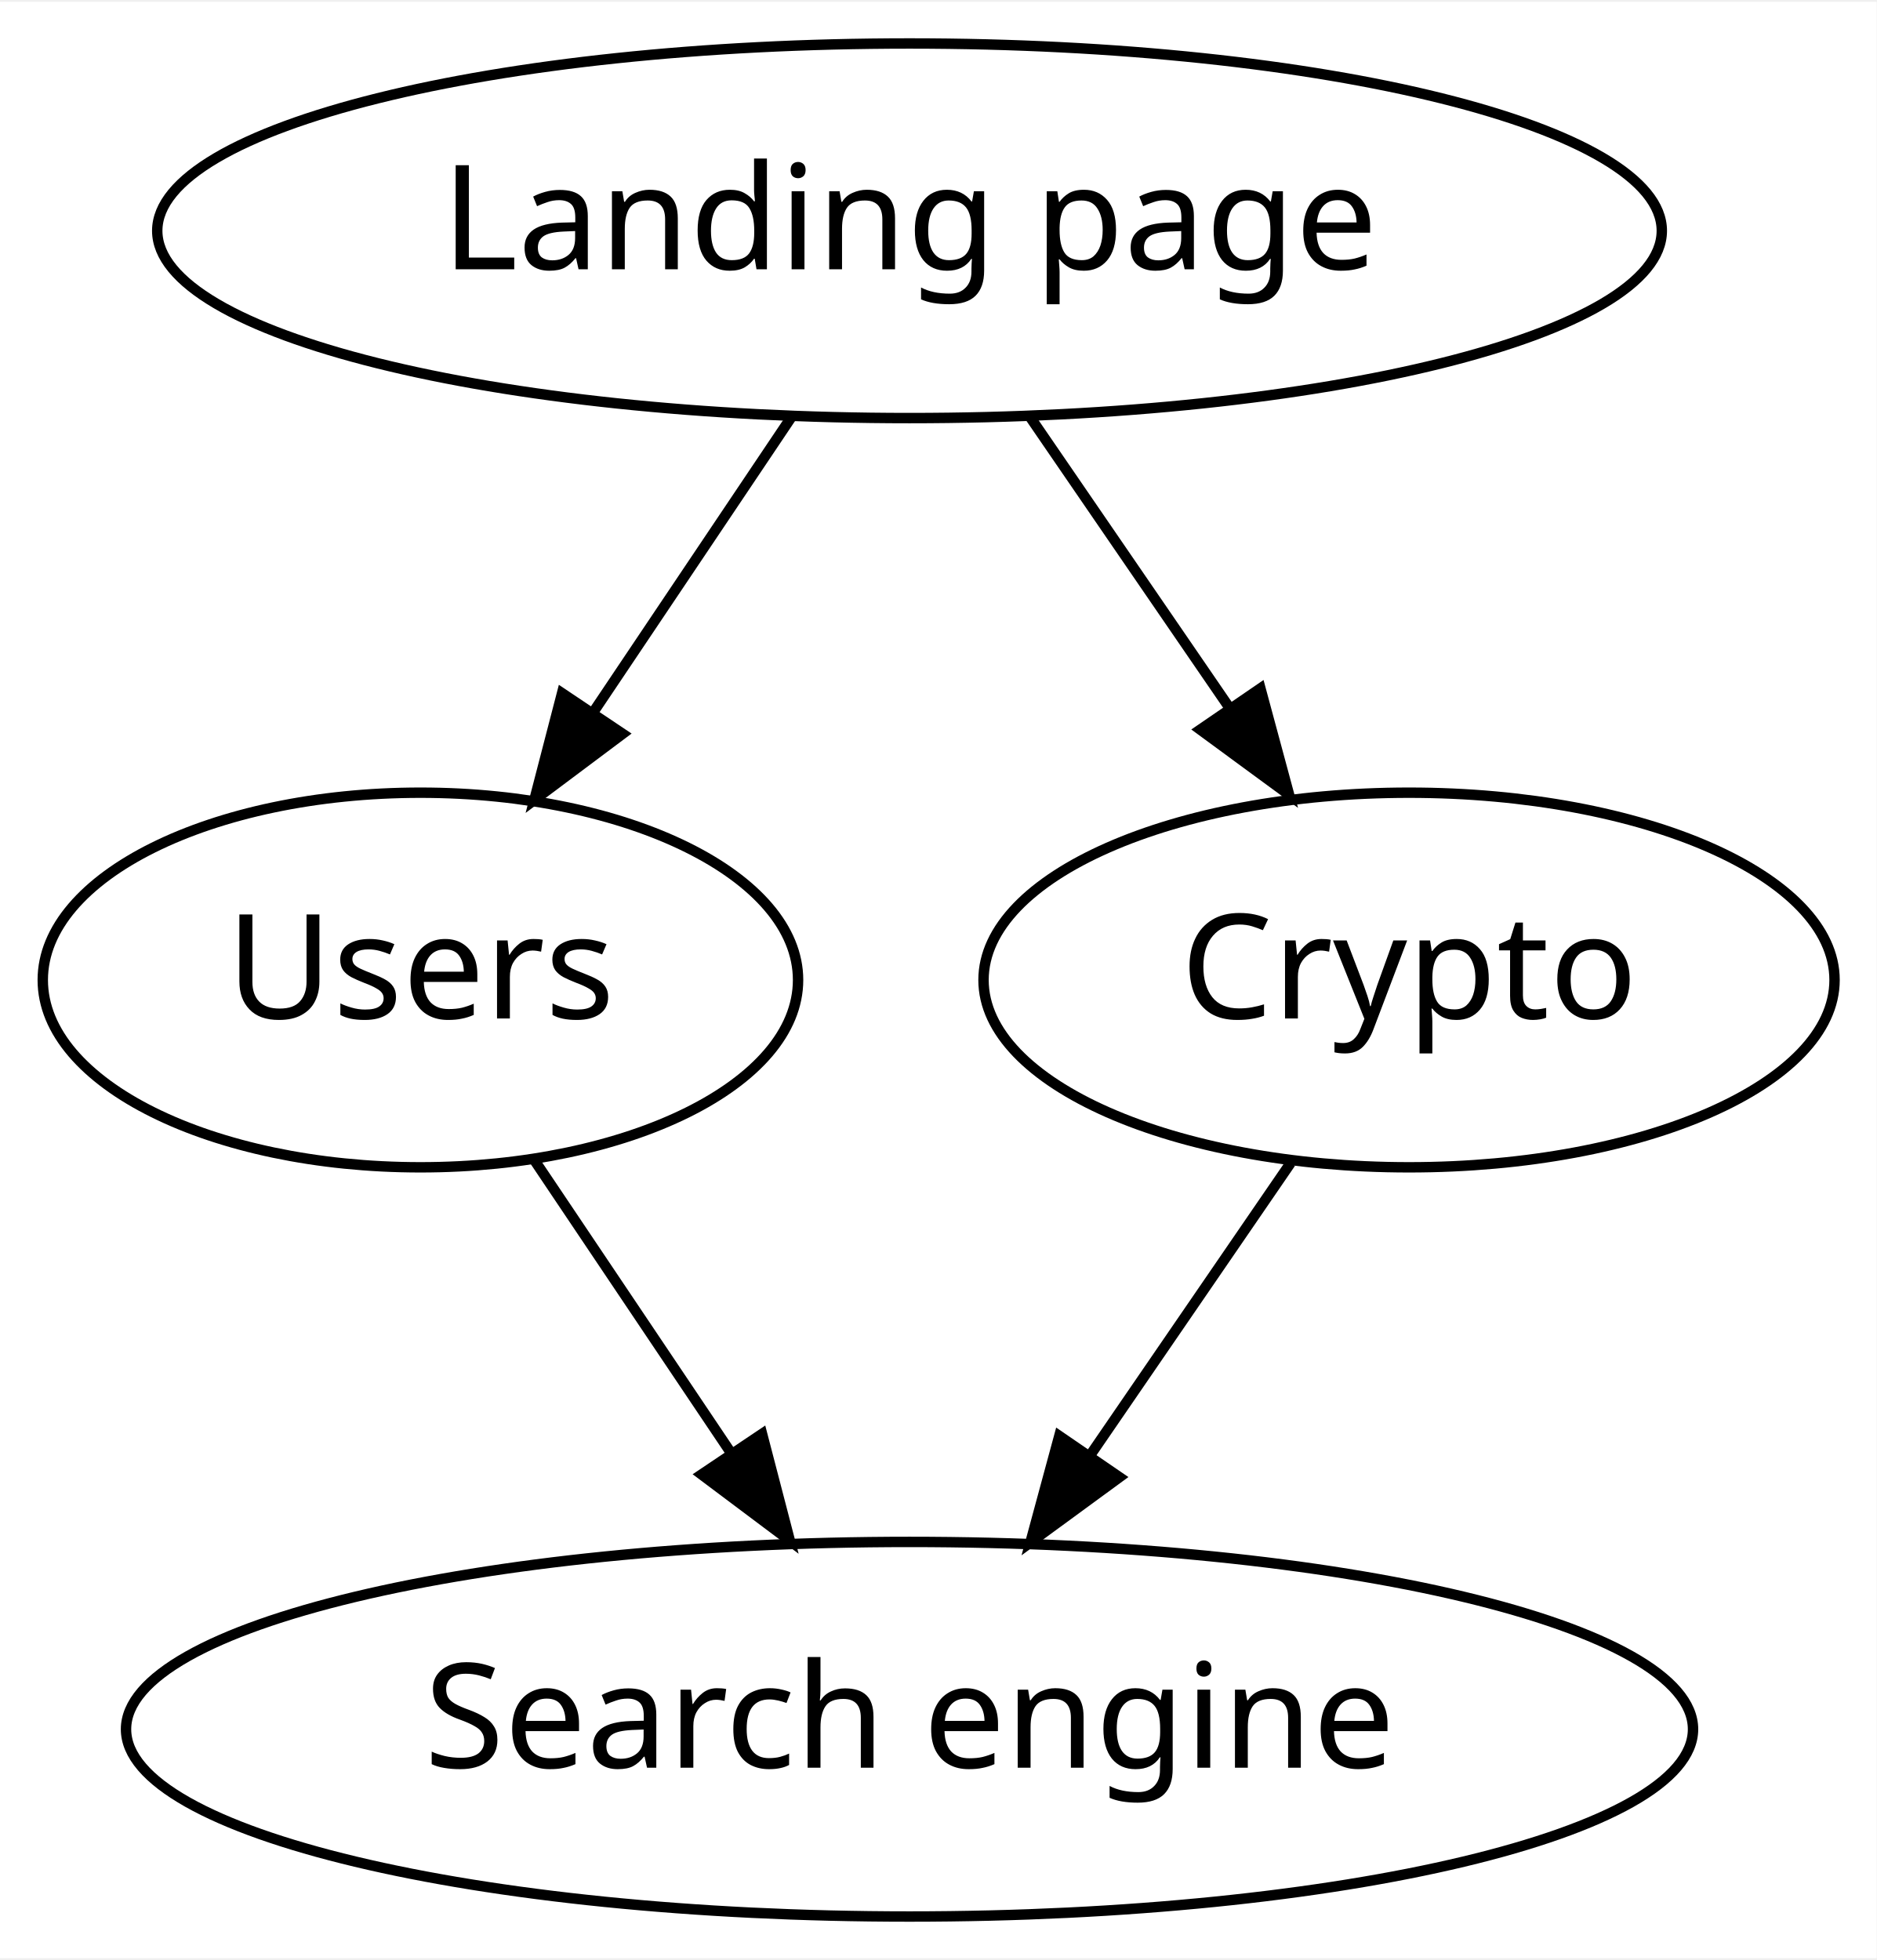
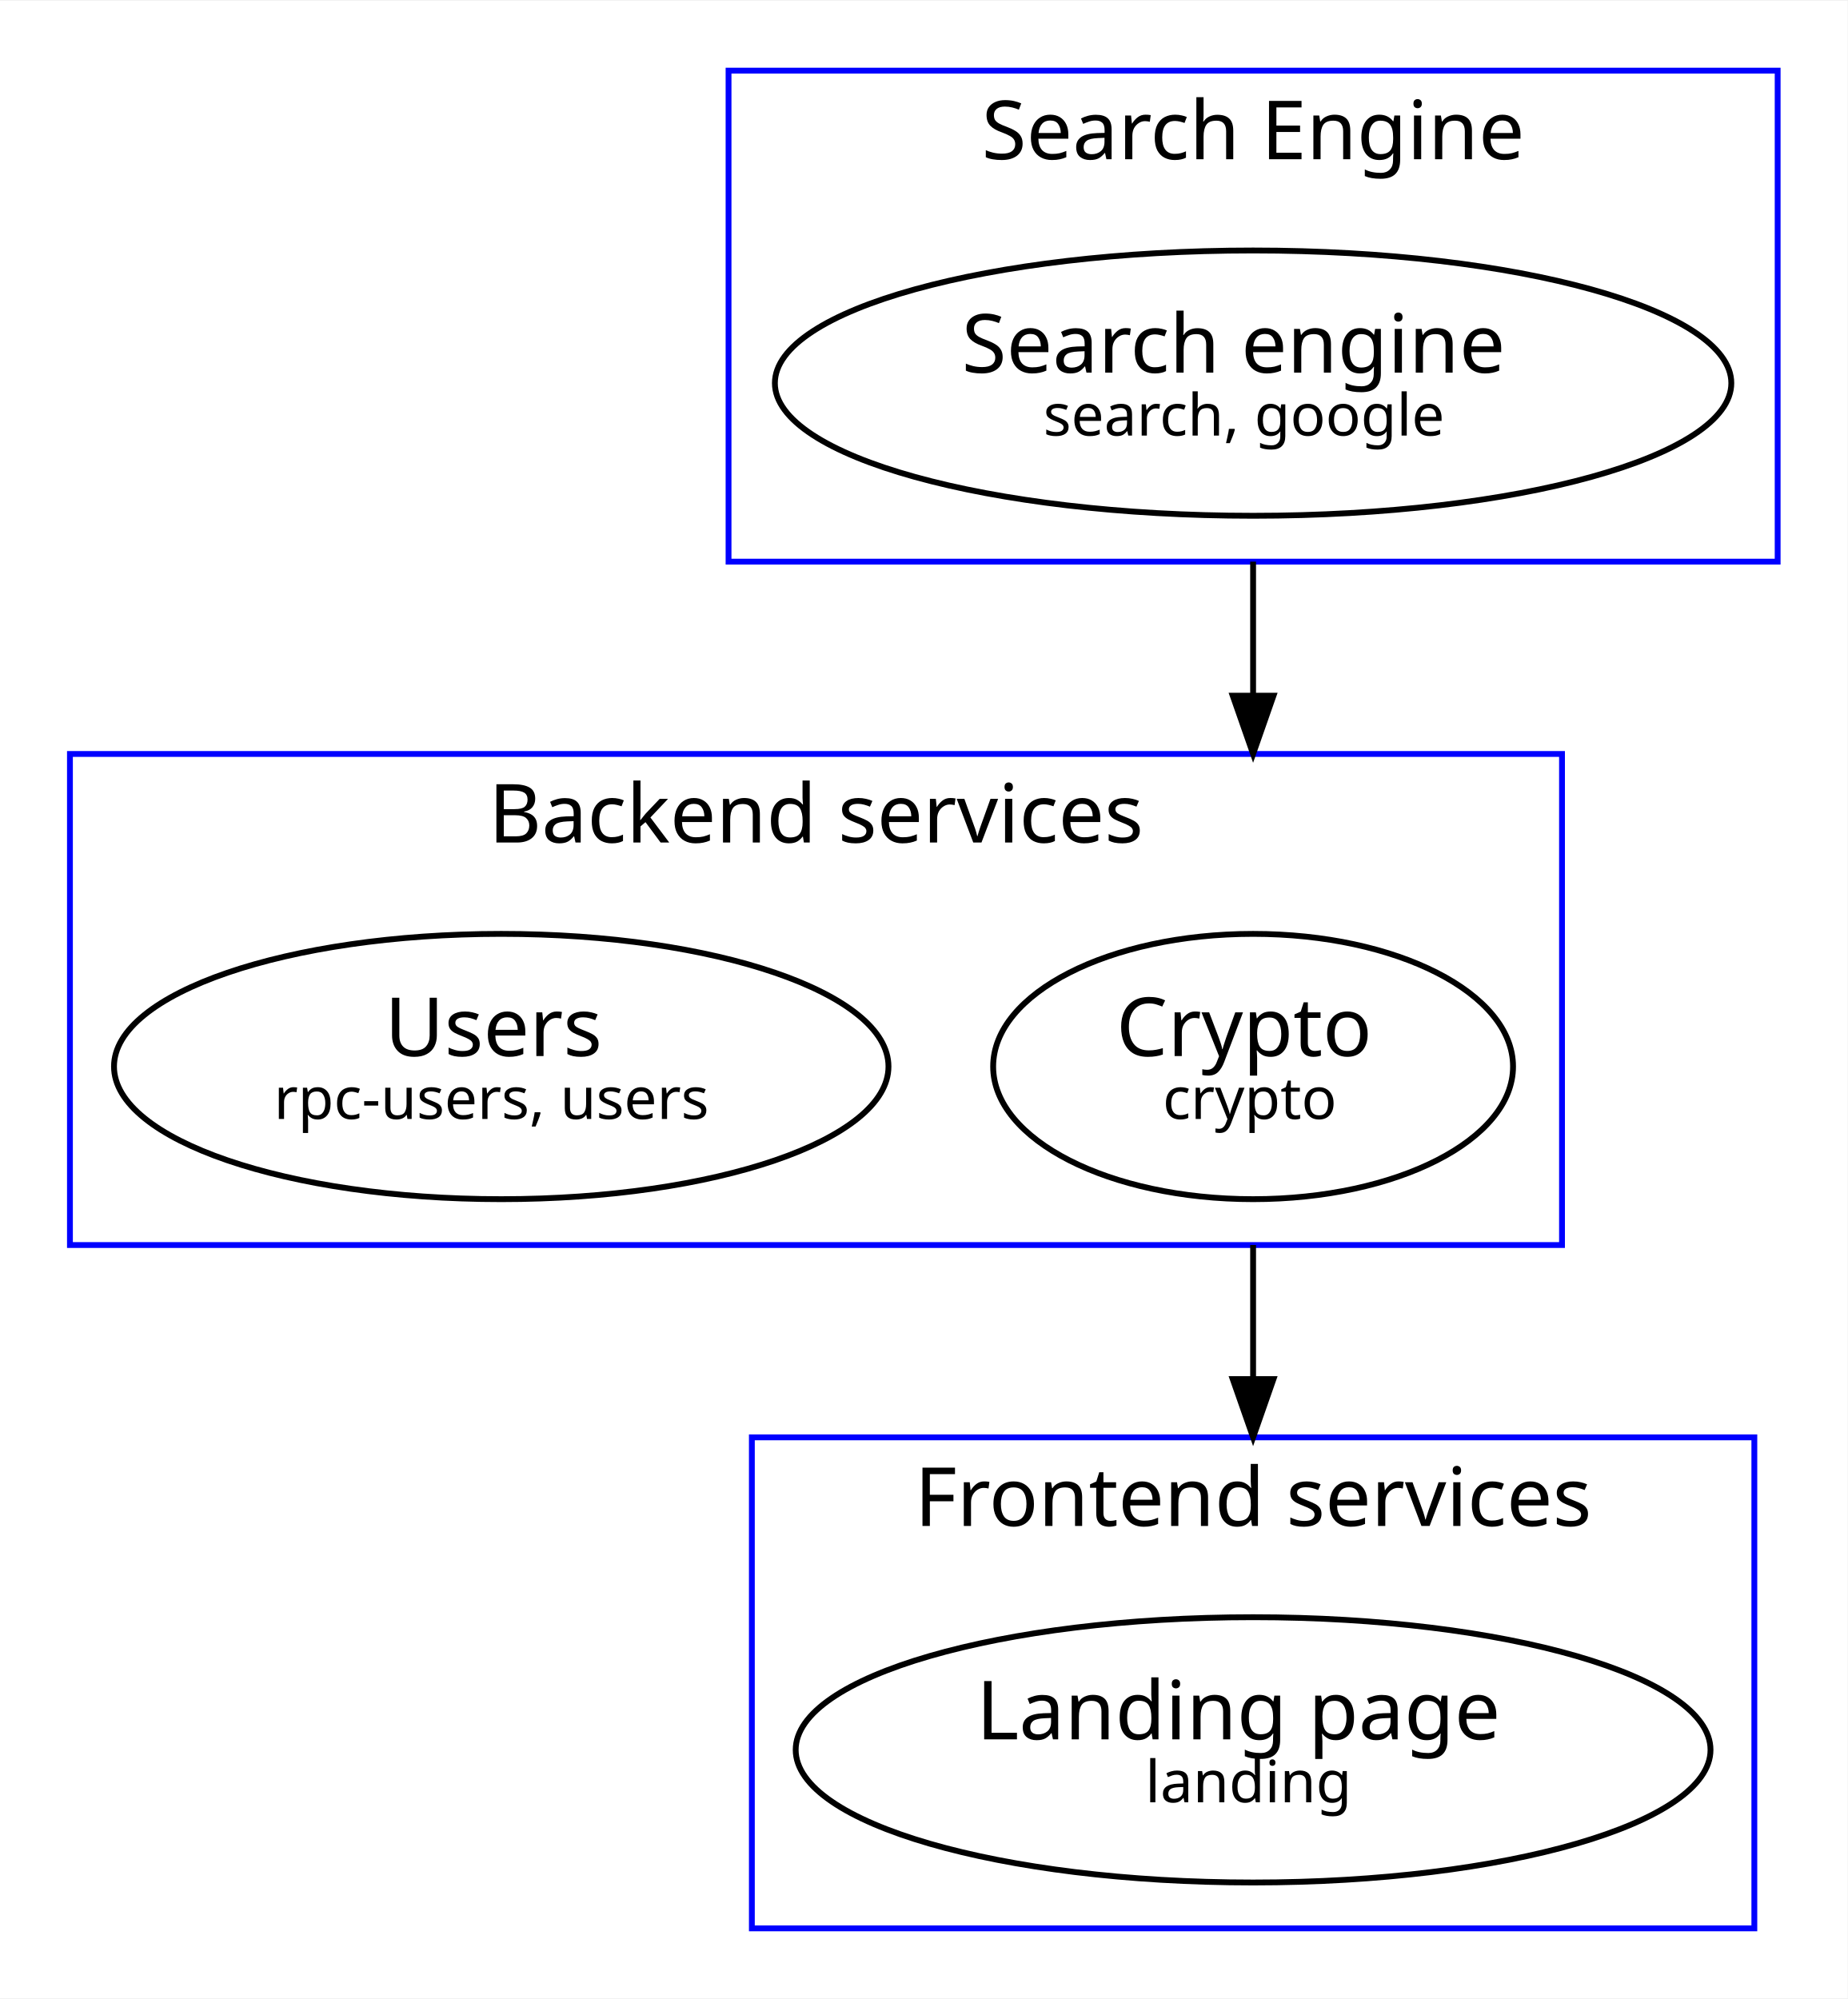
- <svg xmlns="http://www.w3.org/2000/svg" width="180pt" height="188pt" viewBox="0.00 0.00 180.34 188.00">
-   <g id="graph0" class="graph" transform="scale(1 1) rotate(0) translate(4 184)">
-     <polygon fill="white" stroke="transparent" points="-4,4 -4,-184 176.34,-184 176.34,4 -4,4" />
-     <g id="node1" class="node">
-       <ellipse fill="none" stroke="black" cx="83.4" cy="-162" rx="72.29" ry="18" />
-       <text text-anchor="middle" x="83.4" y="-158.3" font-family="Times-Roman" font-size="14.00">Landing page
+ <svg xmlns="http://www.w3.org/2000/svg" width="317pt" height="343pt" viewBox="0.00 0.00 317.00 342.76">
+   <g id="graph0" class="graph" transform="scale(1 1) rotate(0) translate(4 338.76)">
+     <polygon fill="white" stroke="transparent" points="-4,4 -4,-338.76 313,-338.76 313,4 -4,4" />
+     <g id="clust1" class="cluster">
+       <polygon fill="none" stroke="blue" points="125,-8 125,-92.25 297,-92.25 297,-8 125,-8" />
+       <text text-anchor="middle" x="211" y="-77.05" font-family="Times-Roman" font-size="14.00">Frontend
+ 				services
			</text>
    </g>
+     <g id="clust2" class="cluster">
+       <polygon fill="none" stroke="blue" points="121,-242.51 121,-326.76 301,-326.76 301,-242.51 121,-242.51" />
+       <text text-anchor="middle" x="211" y="-311.56" font-family="Times-Roman" font-size="14.00">Search Engine
+ 			</text>
+     </g>
+     <g id="clust3" class="cluster">
+       <polygon fill="none" stroke="blue" points="8,-125.25 8,-209.51 264,-209.51 264,-125.25 8,-125.25" />
+       <text text-anchor="middle" x="136" y="-194.31" font-family="Times-Roman" font-size="14.00">Backend
+ 				services
+ 			</text>
+     </g>
+     <g id="node1" class="node">
+       <ellipse fill="none" stroke="black" cx="211" cy="-38.63" rx="78.48" ry="22.76" />
+       <text text-anchor="start" x="163.5" y="-40.43" font-family="Times-Roman" font-size="14.00">Landing page
+ 			</text>
+       <text text-anchor="start" x="192.5" y="-29.63" font-family="Times-Roman" font-size="10.00">landing</text>
+     </g>
    <g id="node2" class="node">
-       <ellipse fill="none" stroke="black" cx="36.4" cy="-90" rx="36.29" ry="18" />
-       <text text-anchor="middle" x="36.4" y="-86.3" font-family="Times-Roman" font-size="14.00">Users</text>
+       <ellipse fill="none" stroke="black" cx="211" cy="-273.14" rx="82.05" ry="22.76" />
+       <text text-anchor="start" x="161" y="-274.94" font-family="Times-Roman" font-size="14.00">Search engine
+ 			</text>
+       <text text-anchor="start" x="175" y="-264.14" font-family="Times-Roman" font-size="10.00">search, google
+ 			</text>
+     </g>
+     <g id="node3" class="node">
+       <ellipse fill="none" stroke="black" cx="211" cy="-155.88" rx="44.6" ry="22.76" />
+       <text text-anchor="start" x="187.5" y="-157.68" font-family="Times-Roman" font-size="14.00">Crypto</text>
+       <text text-anchor="start" x="195.5" y="-146.88" font-family="Times-Roman" font-size="10.00">crypto</text>
+     </g>
+     <g id="edge2" class="edge">
+       <path fill="none" stroke="black" d="M211,-242.51C211,-235.44 211,-227.63 211,-219.69" />
+       <polygon fill="black" stroke="black" points="214.5,-219.51 211,-209.51 207.5,-219.51 214.5,-219.51" />
    </g>
    <g id="edge1" class="edge">
-       <path fill="none" stroke="black" d="M72.02,-144.05C66.34,-135.59 59.35,-125.19 53.08,-115.84" />
-       <polygon fill="black" stroke="black" points="55.83,-113.66 47.35,-107.31 50.01,-117.56 55.83,-113.66" />
-     </g>
-     <g id="node3" class="node">
-       <ellipse fill="none" stroke="black" cx="131.4" cy="-90" rx="40.89" ry="18" />
-       <text text-anchor="middle" x="131.4" y="-86.3" font-family="Times-Roman" font-size="14.00">Crypto</text>
-     </g>
-     <g id="edge2" class="edge">
-       <path fill="none" stroke="black" d="M95.02,-144.05C100.74,-135.71 107.75,-125.49 114.08,-116.25" />
-       <polygon fill="black" stroke="black" points="117.12,-118.02 119.88,-107.79 111.34,-114.06 117.12,-118.02" />
+       <path fill="none" stroke="black" d="M211,-125.26C211,-118.19 211,-110.38 211,-102.44" />
+       <polygon fill="black" stroke="black" points="214.5,-102.25 211,-92.25 207.5,-102.25 214.5,-102.25" />
    </g>
    <g id="node4" class="node">
-       <ellipse fill="none" stroke="black" cx="83.4" cy="-18" rx="75.29" ry="18" />
-       <text text-anchor="middle" x="83.4" y="-14.3" font-family="Times-Roman" font-size="14.00">Search engine
+       <ellipse fill="none" stroke="black" cx="82" cy="-155.88" rx="66.44" ry="22.76" />
+       <text text-anchor="start" x="62" y="-157.68" font-family="Times-Roman" font-size="14.00">Users</text>
+       <text text-anchor="start" x="43" y="-146.88" font-family="Times-Roman" font-size="10.00">rpc-users,
+ 				users
			</text>
-     </g>
-     <g id="edge3" class="edge">
-       <path fill="none" stroke="black" d="M47.3,-72.76C52.94,-64.35 59.97,-53.89 66.32,-44.44" />
-       <polygon fill="black" stroke="black" points="69.23,-46.38 71.9,-36.12 63.42,-42.48 69.23,-46.38" />
-     </g>
-     <g id="edge4" class="edge">
-       <path fill="none" stroke="black" d="M120.02,-72.41C114.31,-64.08 107.26,-53.8 100.87,-44.49" />
-       <polygon fill="black" stroke="black" points="103.57,-42.22 95.02,-35.96 97.79,-46.18 103.57,-42.22" />
    </g>
  </g>
</svg>
